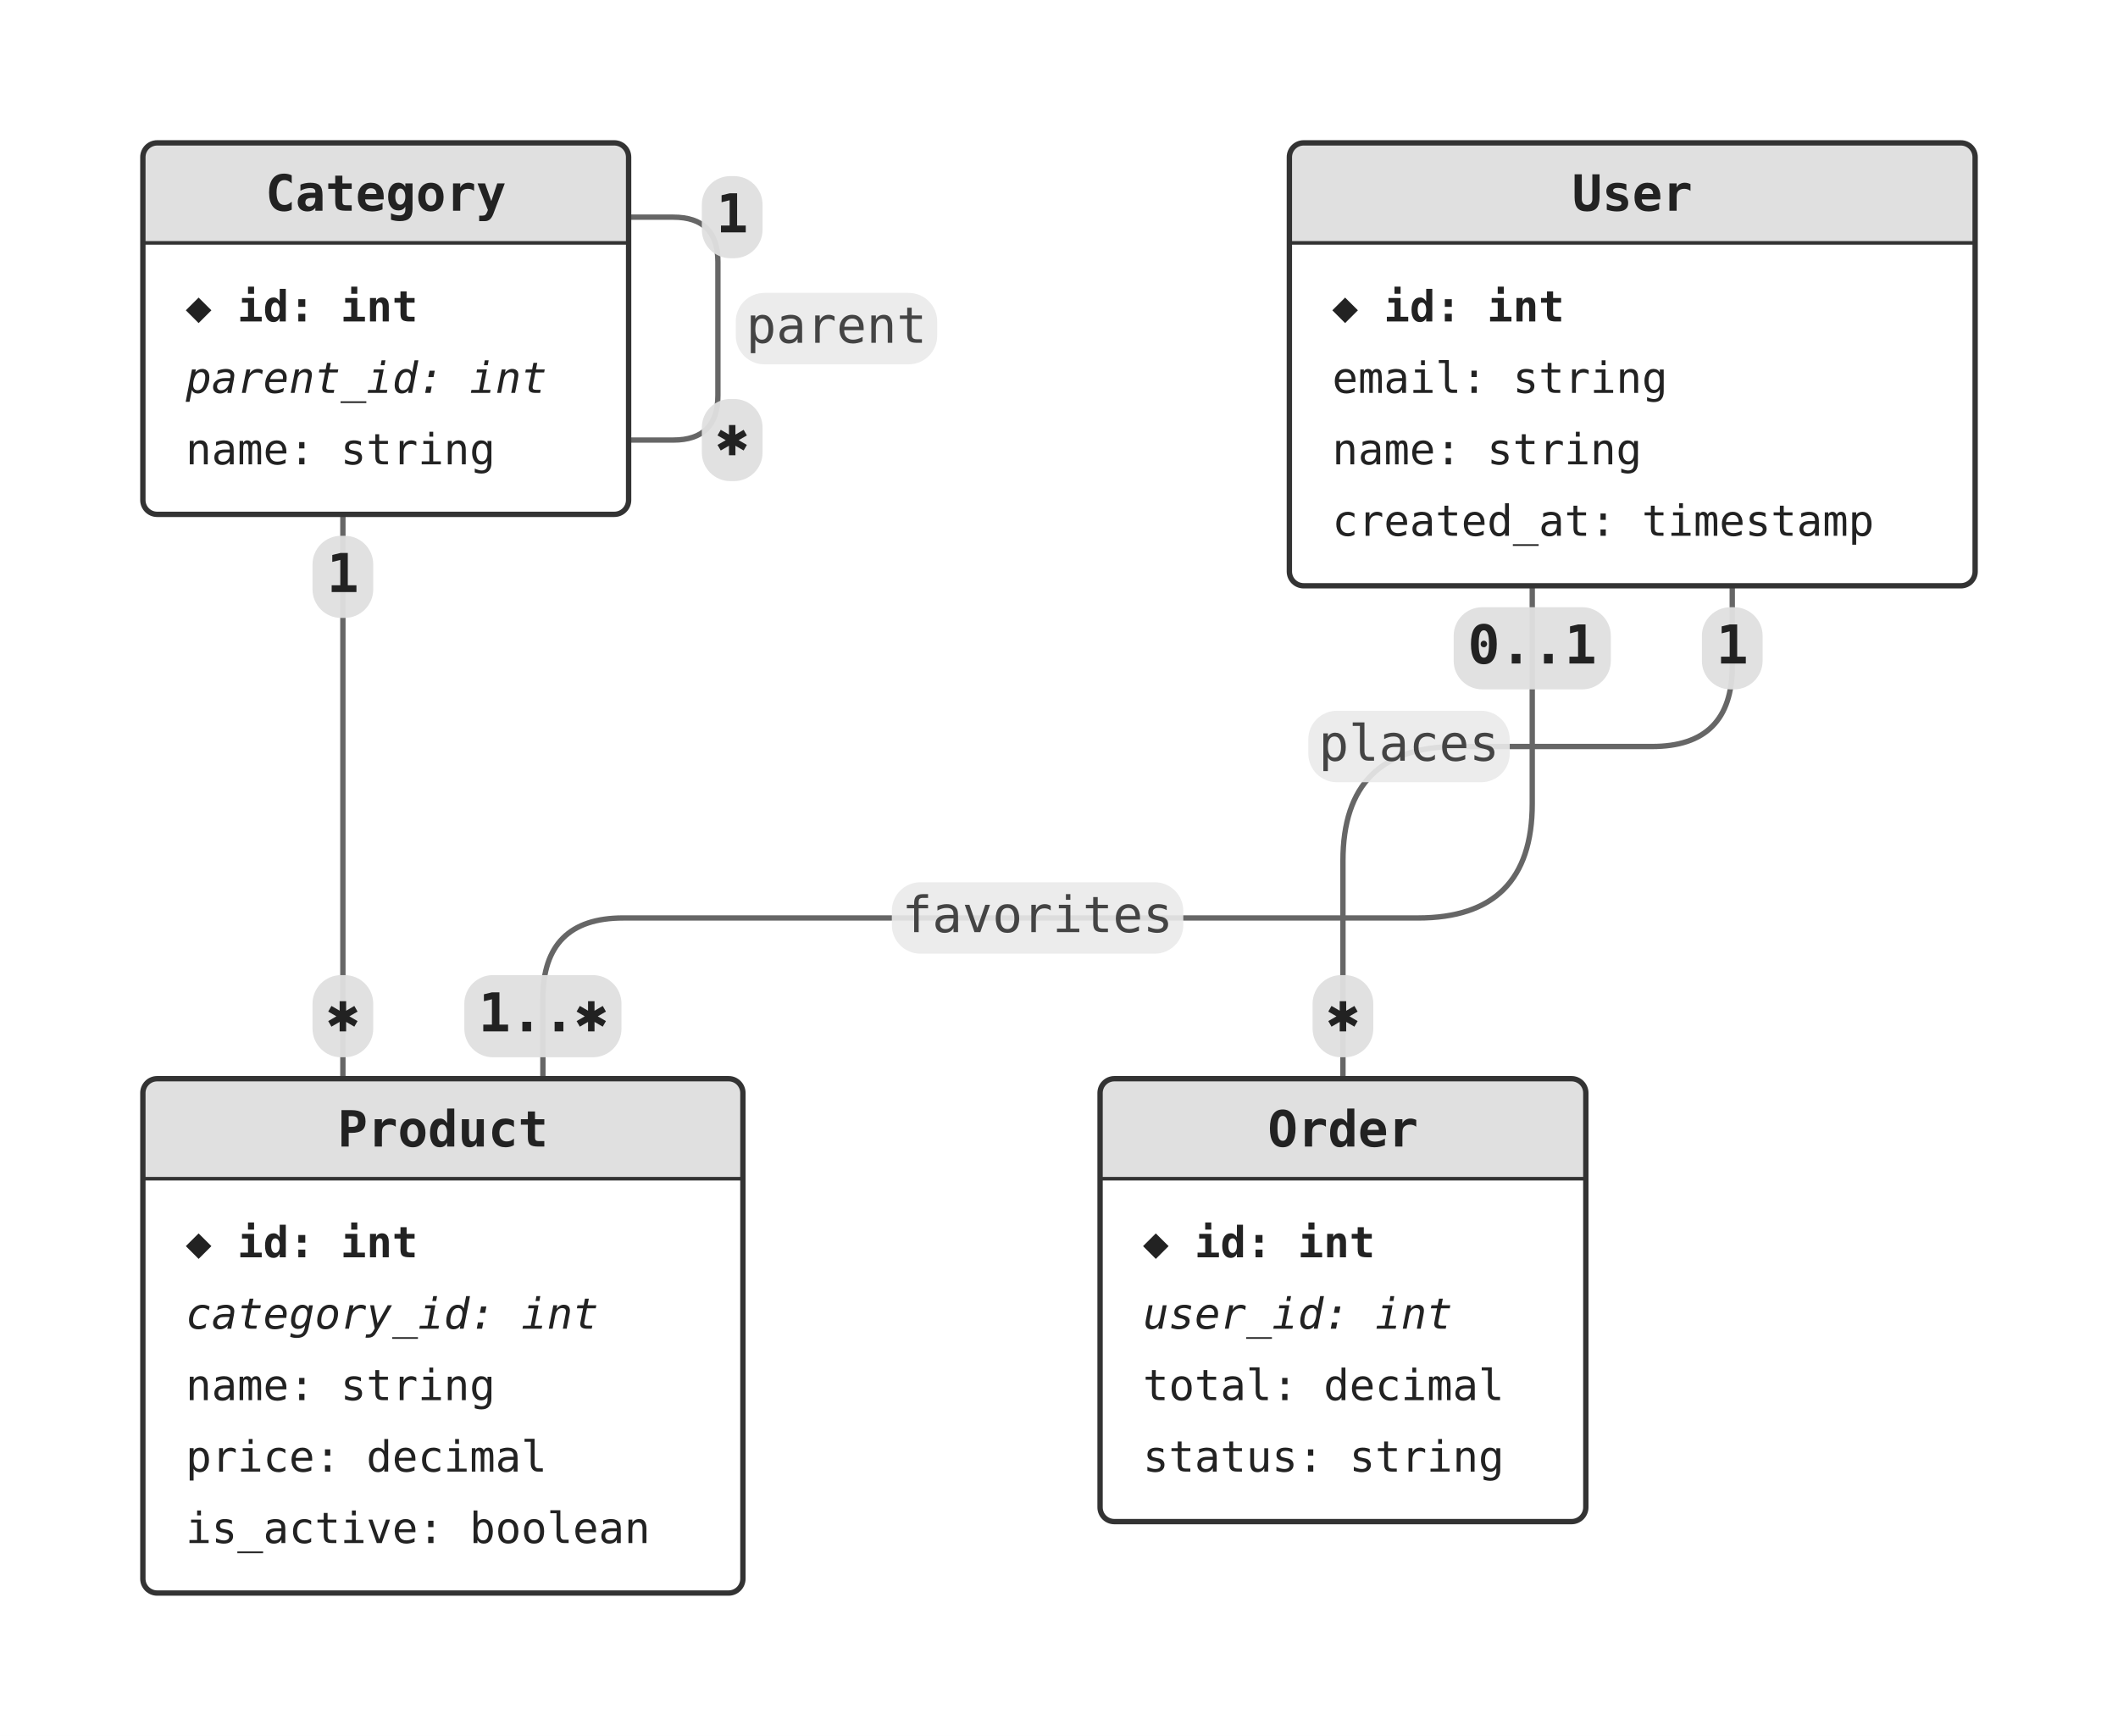
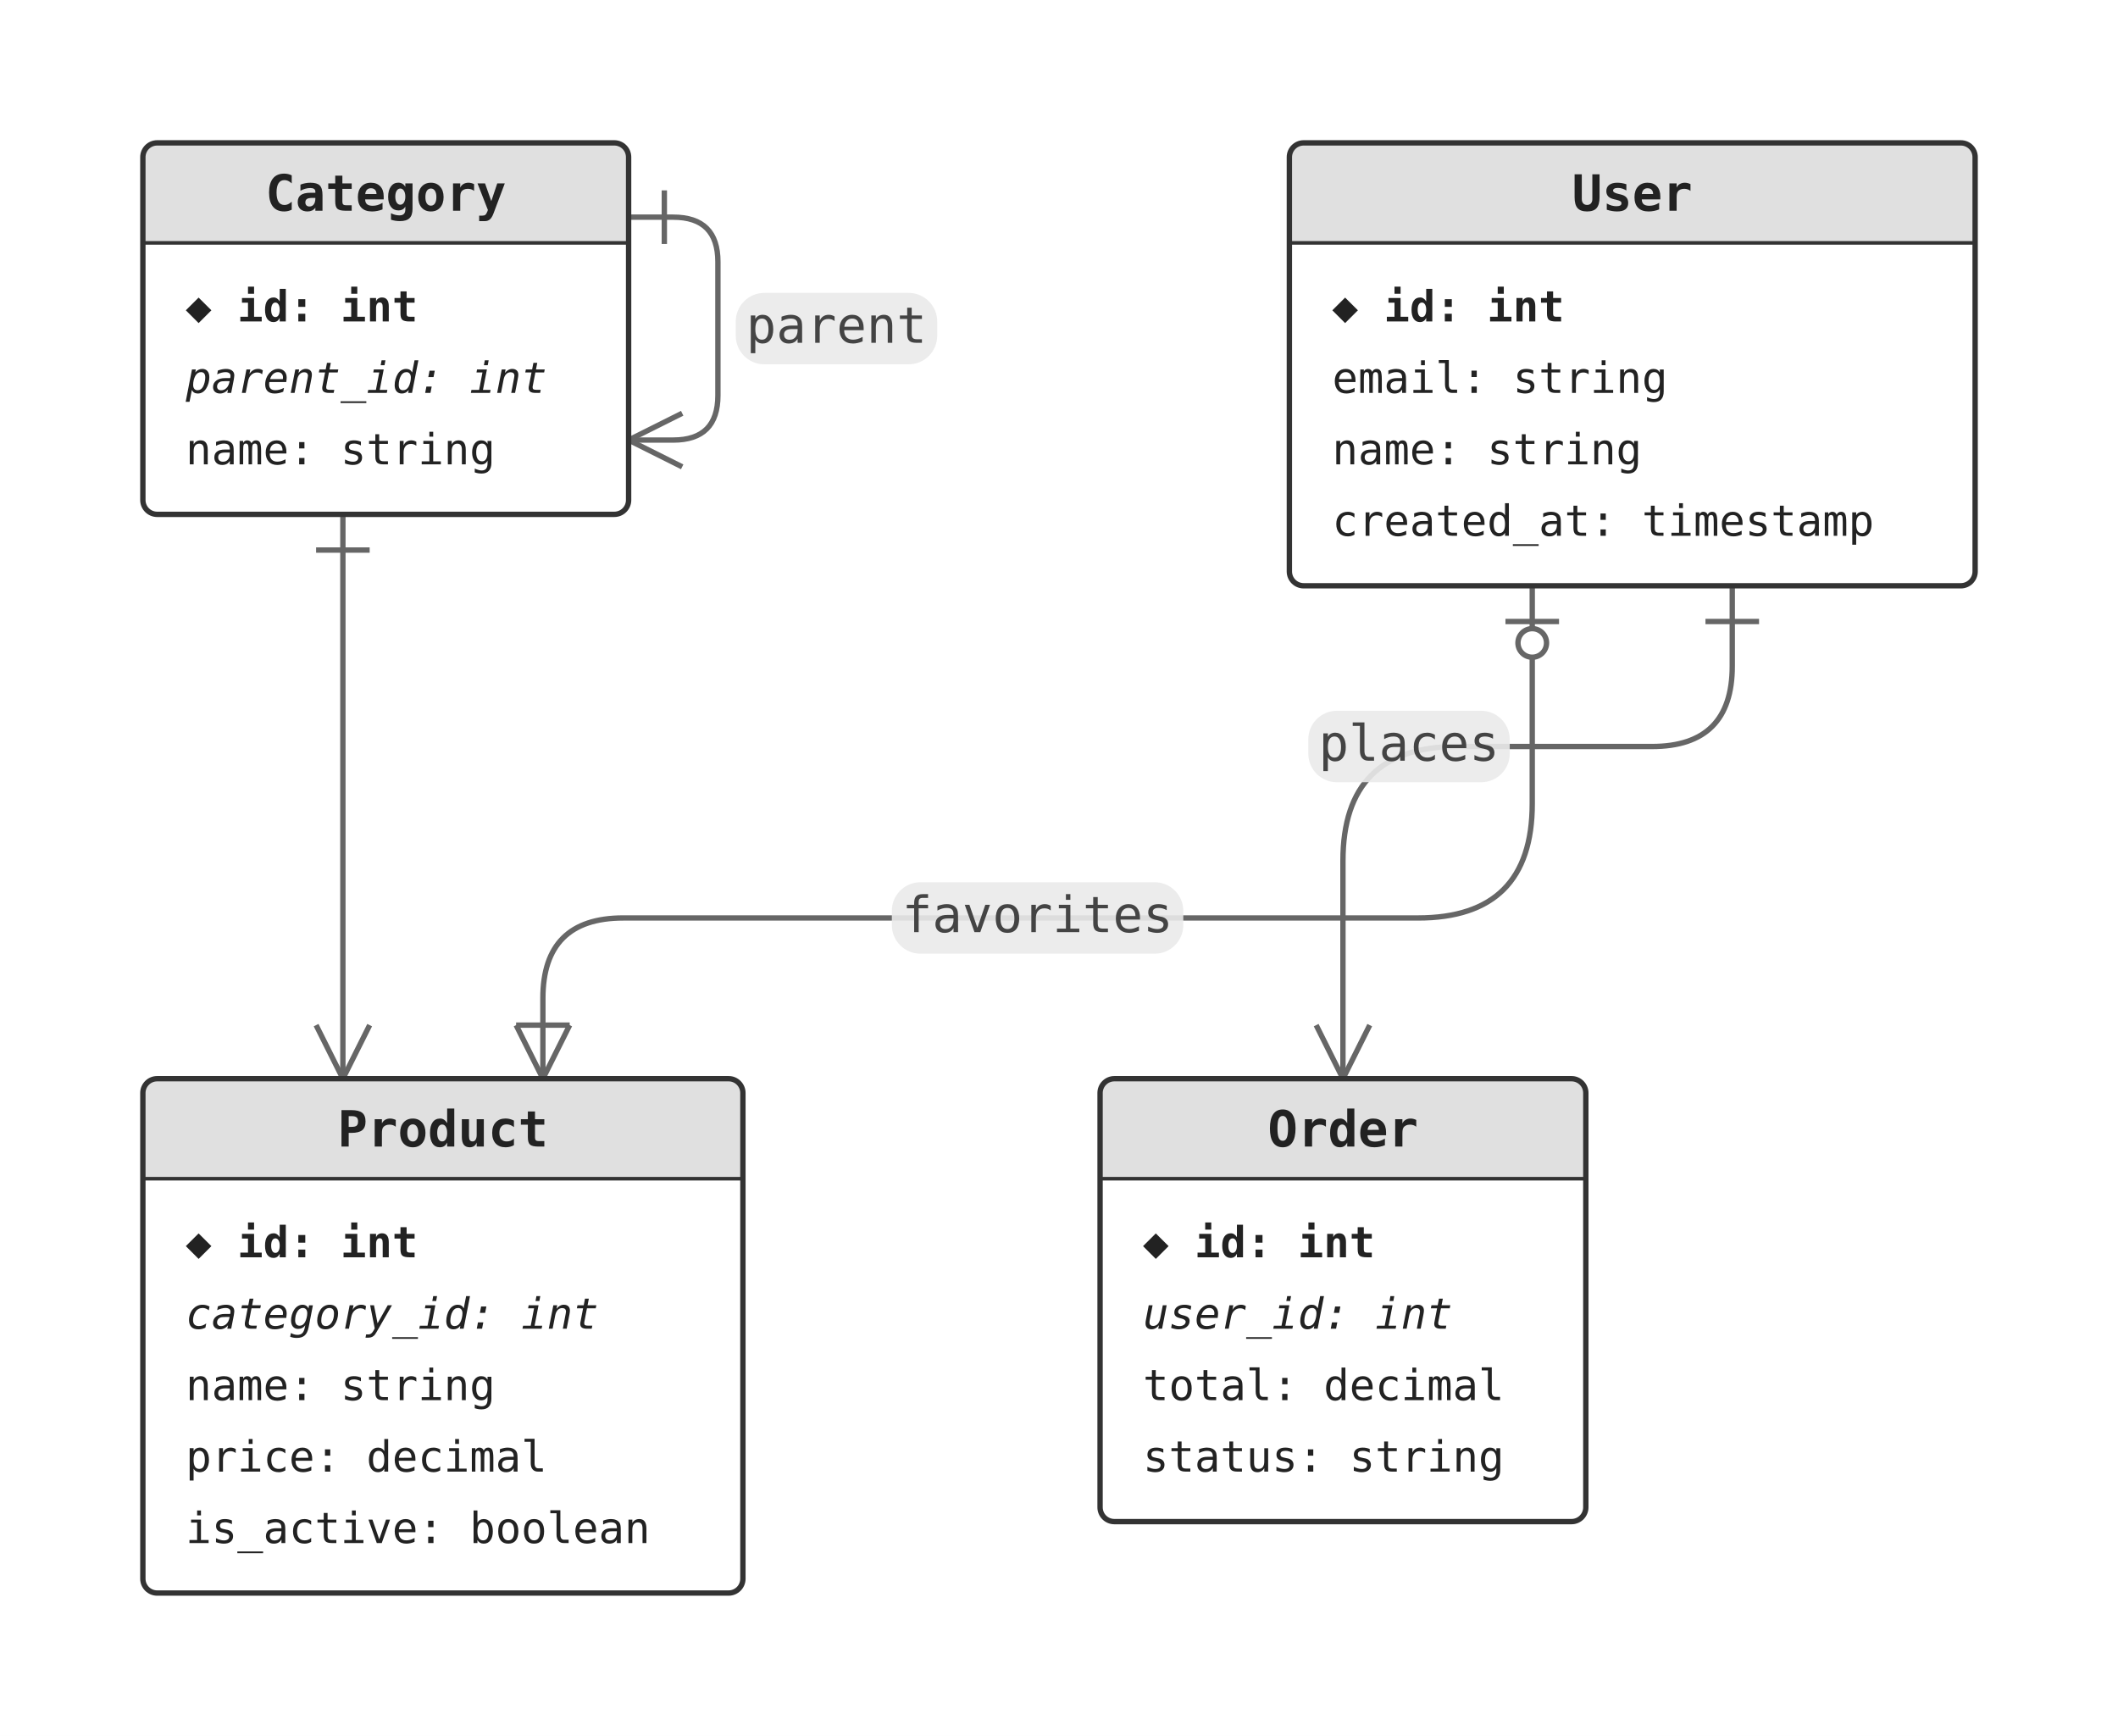
<svg xmlns="http://www.w3.org/2000/svg" width="593" height="486" viewBox="0 0 593 486">
  <style>
  .canvas { fill: #fff; }
  .entity-bg { fill: #fff; }
  .entity-header { fill: #e0e0e0; }
  .entity-border { fill: none; stroke: #333; stroke-width: 1.5; }
  .entity-separator { stroke: #333; stroke-width: 1; }
  .entity-name { font-family: monospace; font-size: 14px; font-weight: bold; fill: #222; }
  .column-text { font-family: monospace; font-size: 12px; fill: #222; }
  .pk { font-weight: bold; }
  .fk { font-style: italic; }
  .edge { stroke: #666; stroke-width: 1.5; fill: none; }
+   .edge-symbol { stroke: #666; stroke-width: 1.5; fill: none; }
+   .edge-symbol-zero { stroke: #666; stroke-width: 1.5; fill: #fff; }
  .edge-label-bg { fill: rgba(234,234,234,0.9); }
  .edge-label { font-family: monospace; font-size: 14px; fill: #444; }
  .cardinality-bg { fill: rgba(224,224,224,0.95); }
  .cardinality { font-family: monospace; font-size: 15px; font-weight: bold; fill: #222; }
  @media (prefers-color-scheme: dark) {
    .canvas { fill: #0d1117; }
    .entity-bg { fill: #161b22; }
    .entity-header { fill: #262c36; }
    .entity-border { stroke: #6e7681; }
    .entity-separator { stroke: #6e7681; }
    .entity-name { fill: #e6edf3; }
    .column-text { fill: #e6edf3; }
    .edge { stroke: #8b949e; }
+     .edge-symbol { stroke: #8b949e; }
+     .edge-symbol-zero { stroke: #8b949e; fill: #0d1117; }
    .edge-label-bg { fill: rgba(48,54,61,0.92); }
    .edge-label { fill: #c9d1d9; }
    .cardinality-bg { fill: rgba(60,67,76,0.95); }
    .cardinality { fill: #f0f6fc; }
  }
</style>
  <rect class="canvas" width="100%" height="100%" />
  <path class="edge" d="M 176 60.8 L 188.5 60.8 Q 201 60.8 201 73.3 L 201 110.7 Q 201 123.2 188.5 123.2 L 176 123.2" />
+   <path class="edge-symbol" d="M 186 53.3 L 186 68.3" />
+   <path class="edge-symbol" d="M 176 123.2 L 191 115.7" />
+   <path class="edge-symbol" d="M 176 123.2 L 191 130.7" />
  <path class="edge" d="M 96 144 L 96 302" />
+   <path class="edge-symbol" d="M 103.5 154 L 88.5 154" />
+   <path class="edge-symbol" d="M 96 302 L 88.5 287" />
+   <path class="edge-symbol" d="M 96 302 L 103.5 287" />
  <path class="edge" d="M 485 164 L 485 186.5 Q 485 209 462.5 209 L 408 209 Q 376 209 376 241 L 376 302" />
+   <path class="edge-symbol" d="M 492.5 174 L 477.5 174" />
+   <path class="edge-symbol" d="M 376 302 L 368.5 287" />
+   <path class="edge-symbol" d="M 376 302 L 383.5 287" />
  <path class="edge" d="M 429 164 L 429 225 Q 429 257 397 257 L 174.5 257 Q 152 257 152 279.5 L 152 302" />
+   <path class="edge-symbol" d="M 436.5 174 L 421.5 174" />
+   <circle class="edge-symbol-zero" cx="429" cy="180" r="4" />
+   <path class="edge-symbol" d="M 152 302 L 144.5 287" />
+   <path class="edge-symbol" d="M 152 302 L 159.5 287" />
+   <path class="edge-symbol" d="M 144.5 287 L 159.5 287" />
  <rect class="entity-bg" x="40" y="40" width="136" height="104" rx="4" />
  <rect class="entity-header" x="40" y="40" width="136" height="28" rx="4" />
  <rect class="entity-header" x="40" y="64" width="136" height="4" />
  <text class="entity-name" x="108" y="59" text-anchor="middle">Category</text>
  <line class="entity-separator" x1="40" y1="68" x2="176" y2="68" />
  <text class="column-text pk" x="52" y="90">◆ id: int</text>
  <text class="column-text fk" x="52" y="110">  parent_id: int</text>
  <text class="column-text" x="52" y="130">  name: string</text>
  <rect class="entity-border" x="40" y="40" width="136" height="104" rx="4" />
  <rect class="entity-bg" x="361" y="40" width="192" height="124" rx="4" />
  <rect class="entity-header" x="361" y="40" width="192" height="28" rx="4" />
  <rect class="entity-header" x="361" y="64" width="192" height="4" />
  <text class="entity-name" x="457" y="59" text-anchor="middle">User</text>
  <line class="entity-separator" x1="361" y1="68" x2="553" y2="68" />
  <text class="column-text pk" x="373" y="90">◆ id: int</text>
  <text class="column-text" x="373" y="110">  email: string</text>
  <text class="column-text" x="373" y="130">  name: string</text>
  <text class="column-text" x="373" y="150">  created_at: timestamp</text>
  <rect class="entity-border" x="361" y="40" width="192" height="124" rx="4" />
  <rect class="entity-bg" x="40" y="302" width="168" height="144" rx="4" />
  <rect class="entity-header" x="40" y="302" width="168" height="28" rx="4" />
  <rect class="entity-header" x="40" y="326" width="168" height="4" />
  <text class="entity-name" x="124" y="321" text-anchor="middle">Product</text>
  <line class="entity-separator" x1="40" y1="330" x2="208" y2="330" />
  <text class="column-text pk" x="52" y="352">◆ id: int</text>
  <text class="column-text fk" x="52" y="372">  category_id: int</text>
  <text class="column-text" x="52" y="392">  name: string</text>
  <text class="column-text" x="52" y="412">  price: decimal</text>
  <text class="column-text" x="52" y="432">  is_active: boolean</text>
  <rect class="entity-border" x="40" y="302" width="168" height="144" rx="4" />
  <rect class="entity-bg" x="308" y="302" width="136" height="124" rx="4" />
  <rect class="entity-header" x="308" y="302" width="136" height="28" rx="4" />
  <rect class="entity-header" x="308" y="326" width="136" height="4" />
  <text class="entity-name" x="376" y="321" text-anchor="middle">Order</text>
  <line class="entity-separator" x1="308" y1="330" x2="444" y2="330" />
  <text class="column-text pk" x="320" y="352">◆ id: int</text>
  <text class="column-text fk" x="320" y="372">  user_id: int</text>
  <text class="column-text" x="320" y="392">  total: decimal</text>
  <text class="column-text" x="320" y="412">  status: string</text>
  <rect class="entity-border" x="308" y="302" width="136" height="124" rx="4" />
-   <rect class="cardinality-bg" x="196.5" y="49.3" width="17.0" height="23.0" rx="8" />
-   <text class="cardinality" x="205" y="60.8" text-anchor="middle" dominant-baseline="middle">1</text>
-   <rect class="cardinality-bg" x="196.5" y="111.7" width="17.0" height="23.0" rx="8" />
-   <text class="cardinality" x="205" y="123.2" text-anchor="middle" dominant-baseline="middle">✱</text>
  <rect class="edge-label-bg" x="206.0" y="82.0" width="56.4" height="20.0" rx="8" />
  <text class="edge-label" x="234.2" y="92" text-anchor="middle" dominant-baseline="middle">parent</text>
-   <rect class="cardinality-bg" x="87.5" y="150.0" width="17.0" height="23.0" rx="8" />
-   <text class="cardinality" x="96" y="161.5" text-anchor="middle" dominant-baseline="middle">1</text>
-   <rect class="cardinality-bg" x="87.5" y="273.0" width="17.0" height="23.0" rx="8" />
-   <text class="cardinality" x="96" y="284.5" text-anchor="middle" dominant-baseline="middle">✱</text>
-   <rect class="cardinality-bg" x="476.5" y="170.0" width="17.0" height="23.0" rx="8" />
-   <text class="cardinality" x="485" y="181.5" text-anchor="middle" dominant-baseline="middle">1</text>
-   <rect class="cardinality-bg" x="367.5" y="273.0" width="17.0" height="23.0" rx="8" />
-   <text class="cardinality" x="376" y="284.5" text-anchor="middle" dominant-baseline="middle">✱</text>
  <rect class="edge-label-bg" x="366.3" y="199.0" width="56.4" height="20.0" rx="8" />
  <text class="edge-label" x="394.5" y="209" text-anchor="middle" dominant-baseline="middle">places</text>
-   <rect class="cardinality-bg" x="407.0" y="170.0" width="44.0" height="23.0" rx="8" />
-   <text class="cardinality" x="429" y="181.5" text-anchor="middle" dominant-baseline="middle">0..1</text>
-   <rect class="cardinality-bg" x="130.0" y="273.0" width="44.0" height="23.0" rx="8" />
-   <text class="cardinality" x="152" y="284.5" text-anchor="middle" dominant-baseline="middle">1..✱</text>
  <rect class="edge-label-bg" x="249.7" y="247.0" width="81.6" height="20.0" rx="8" />
  <text class="edge-label" x="290.5" y="257" text-anchor="middle" dominant-baseline="middle">favorites</text>
</svg>
